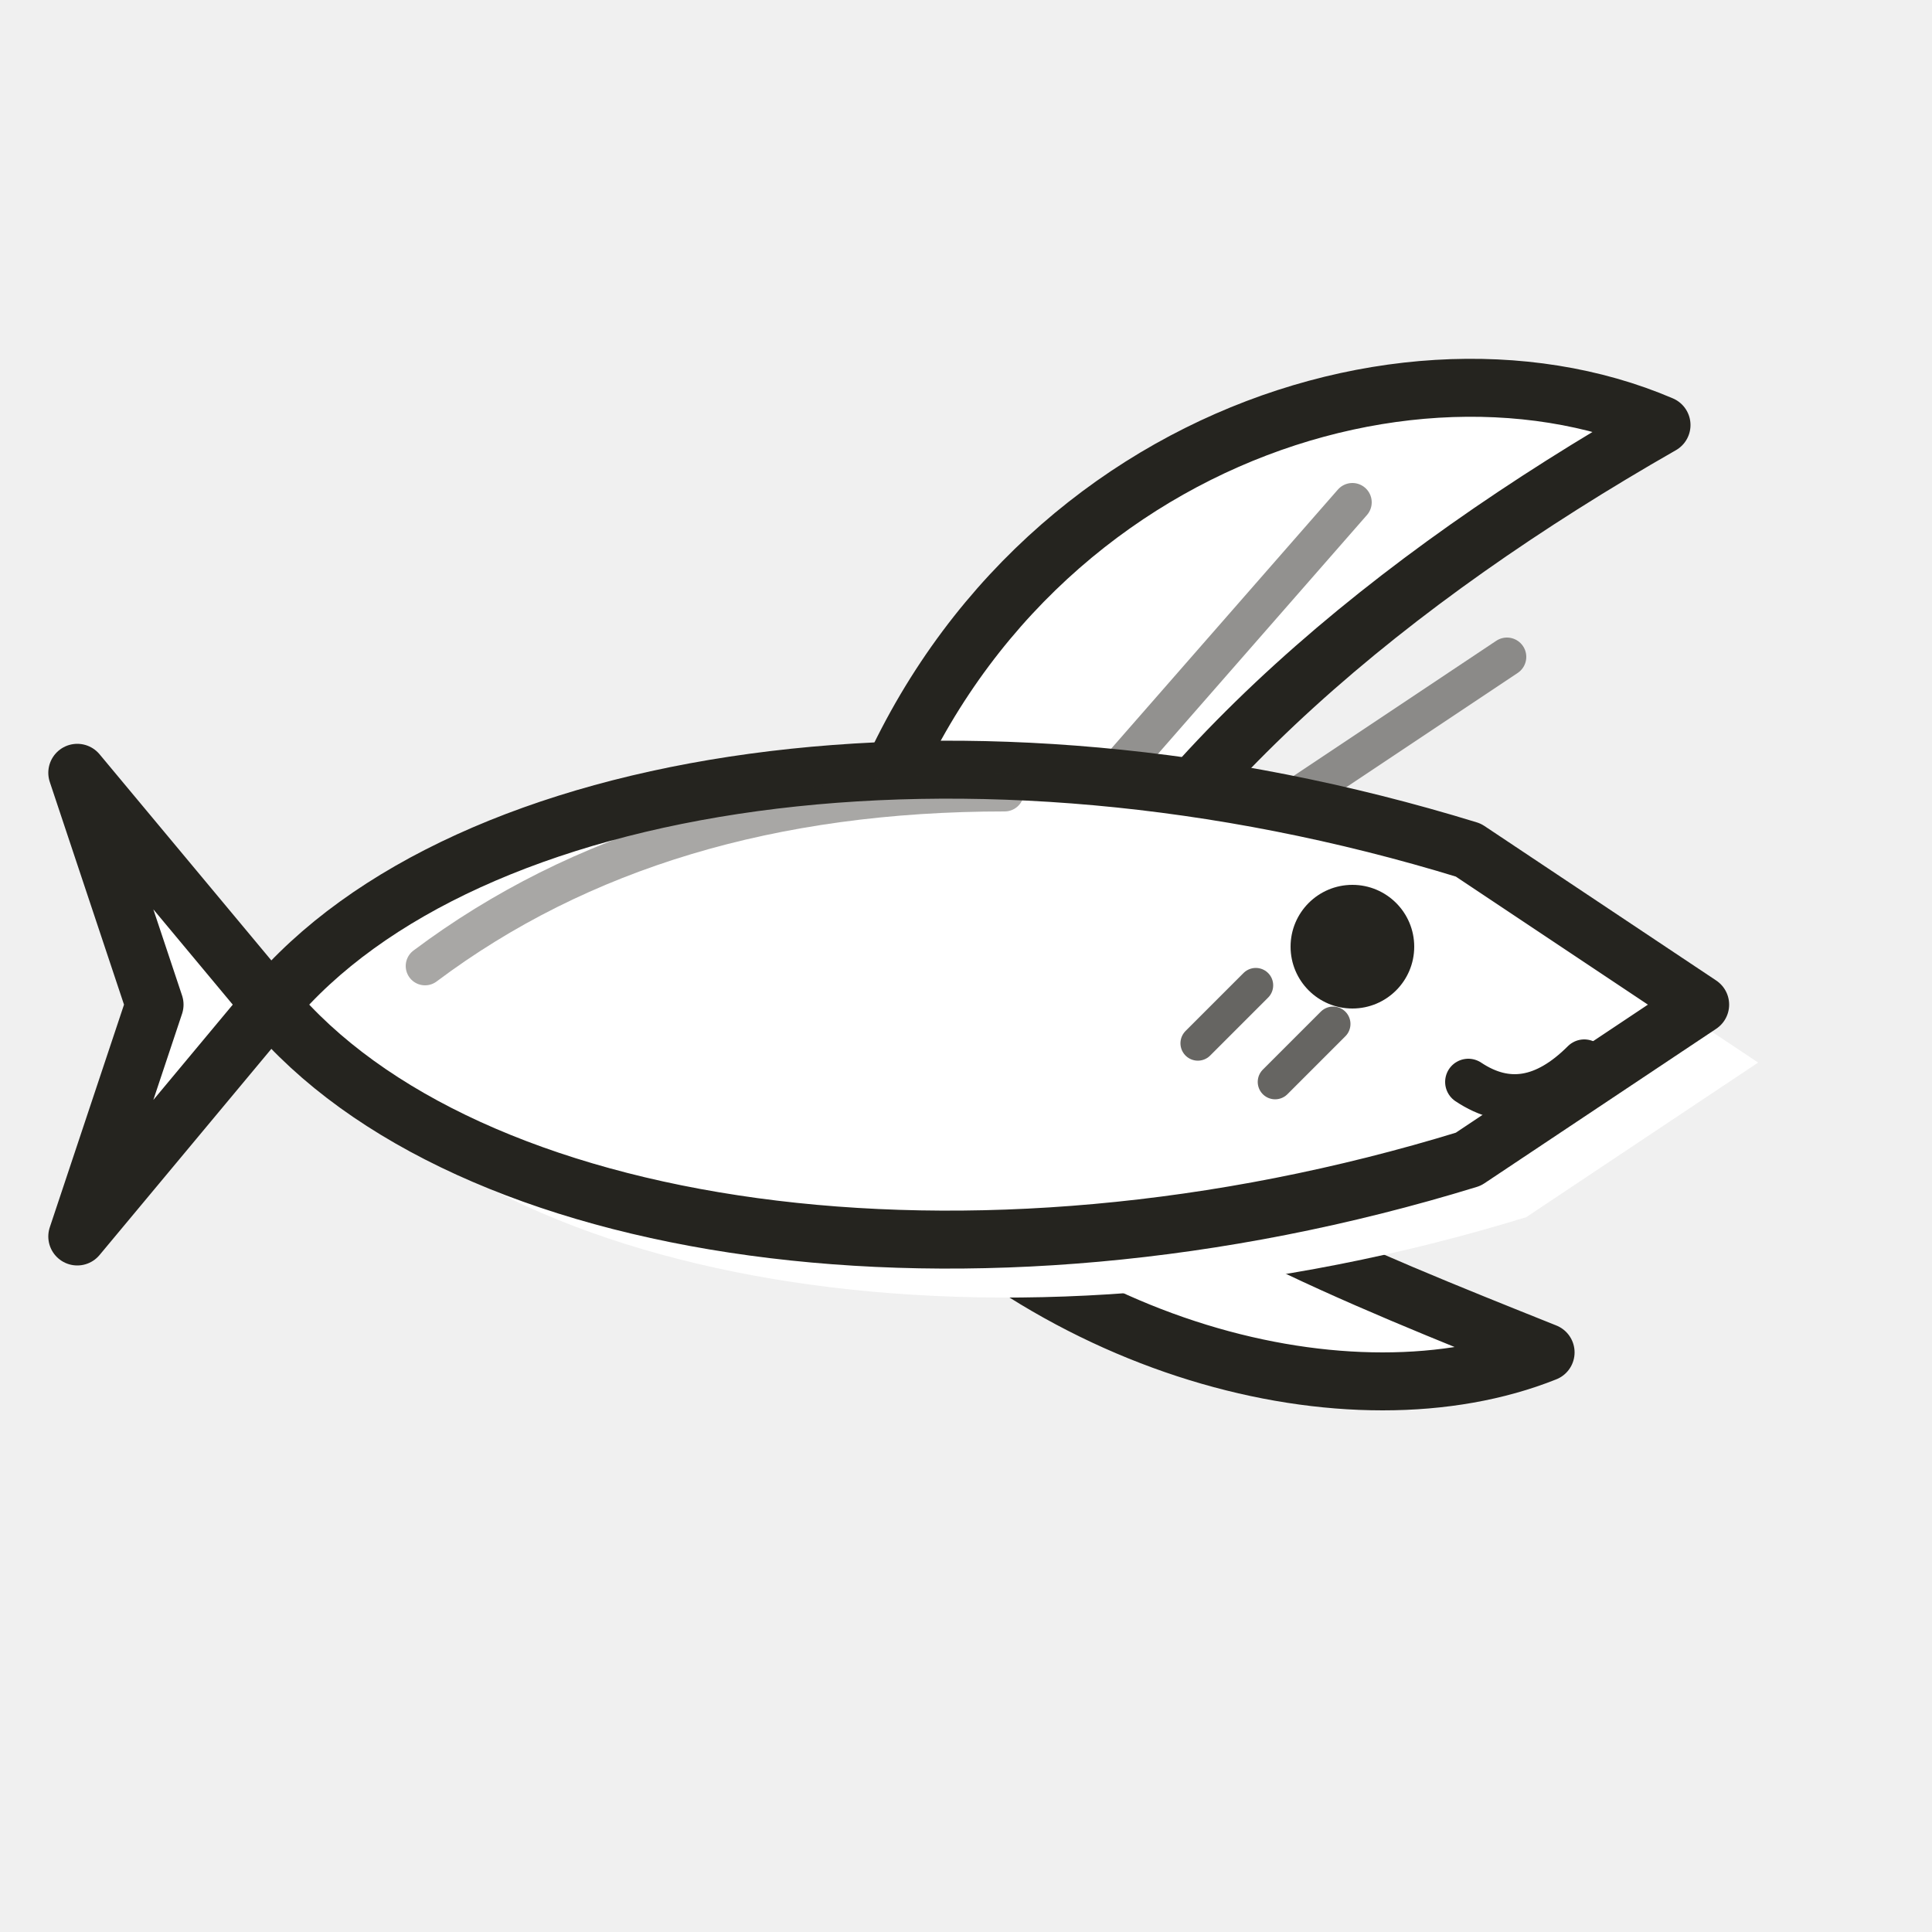
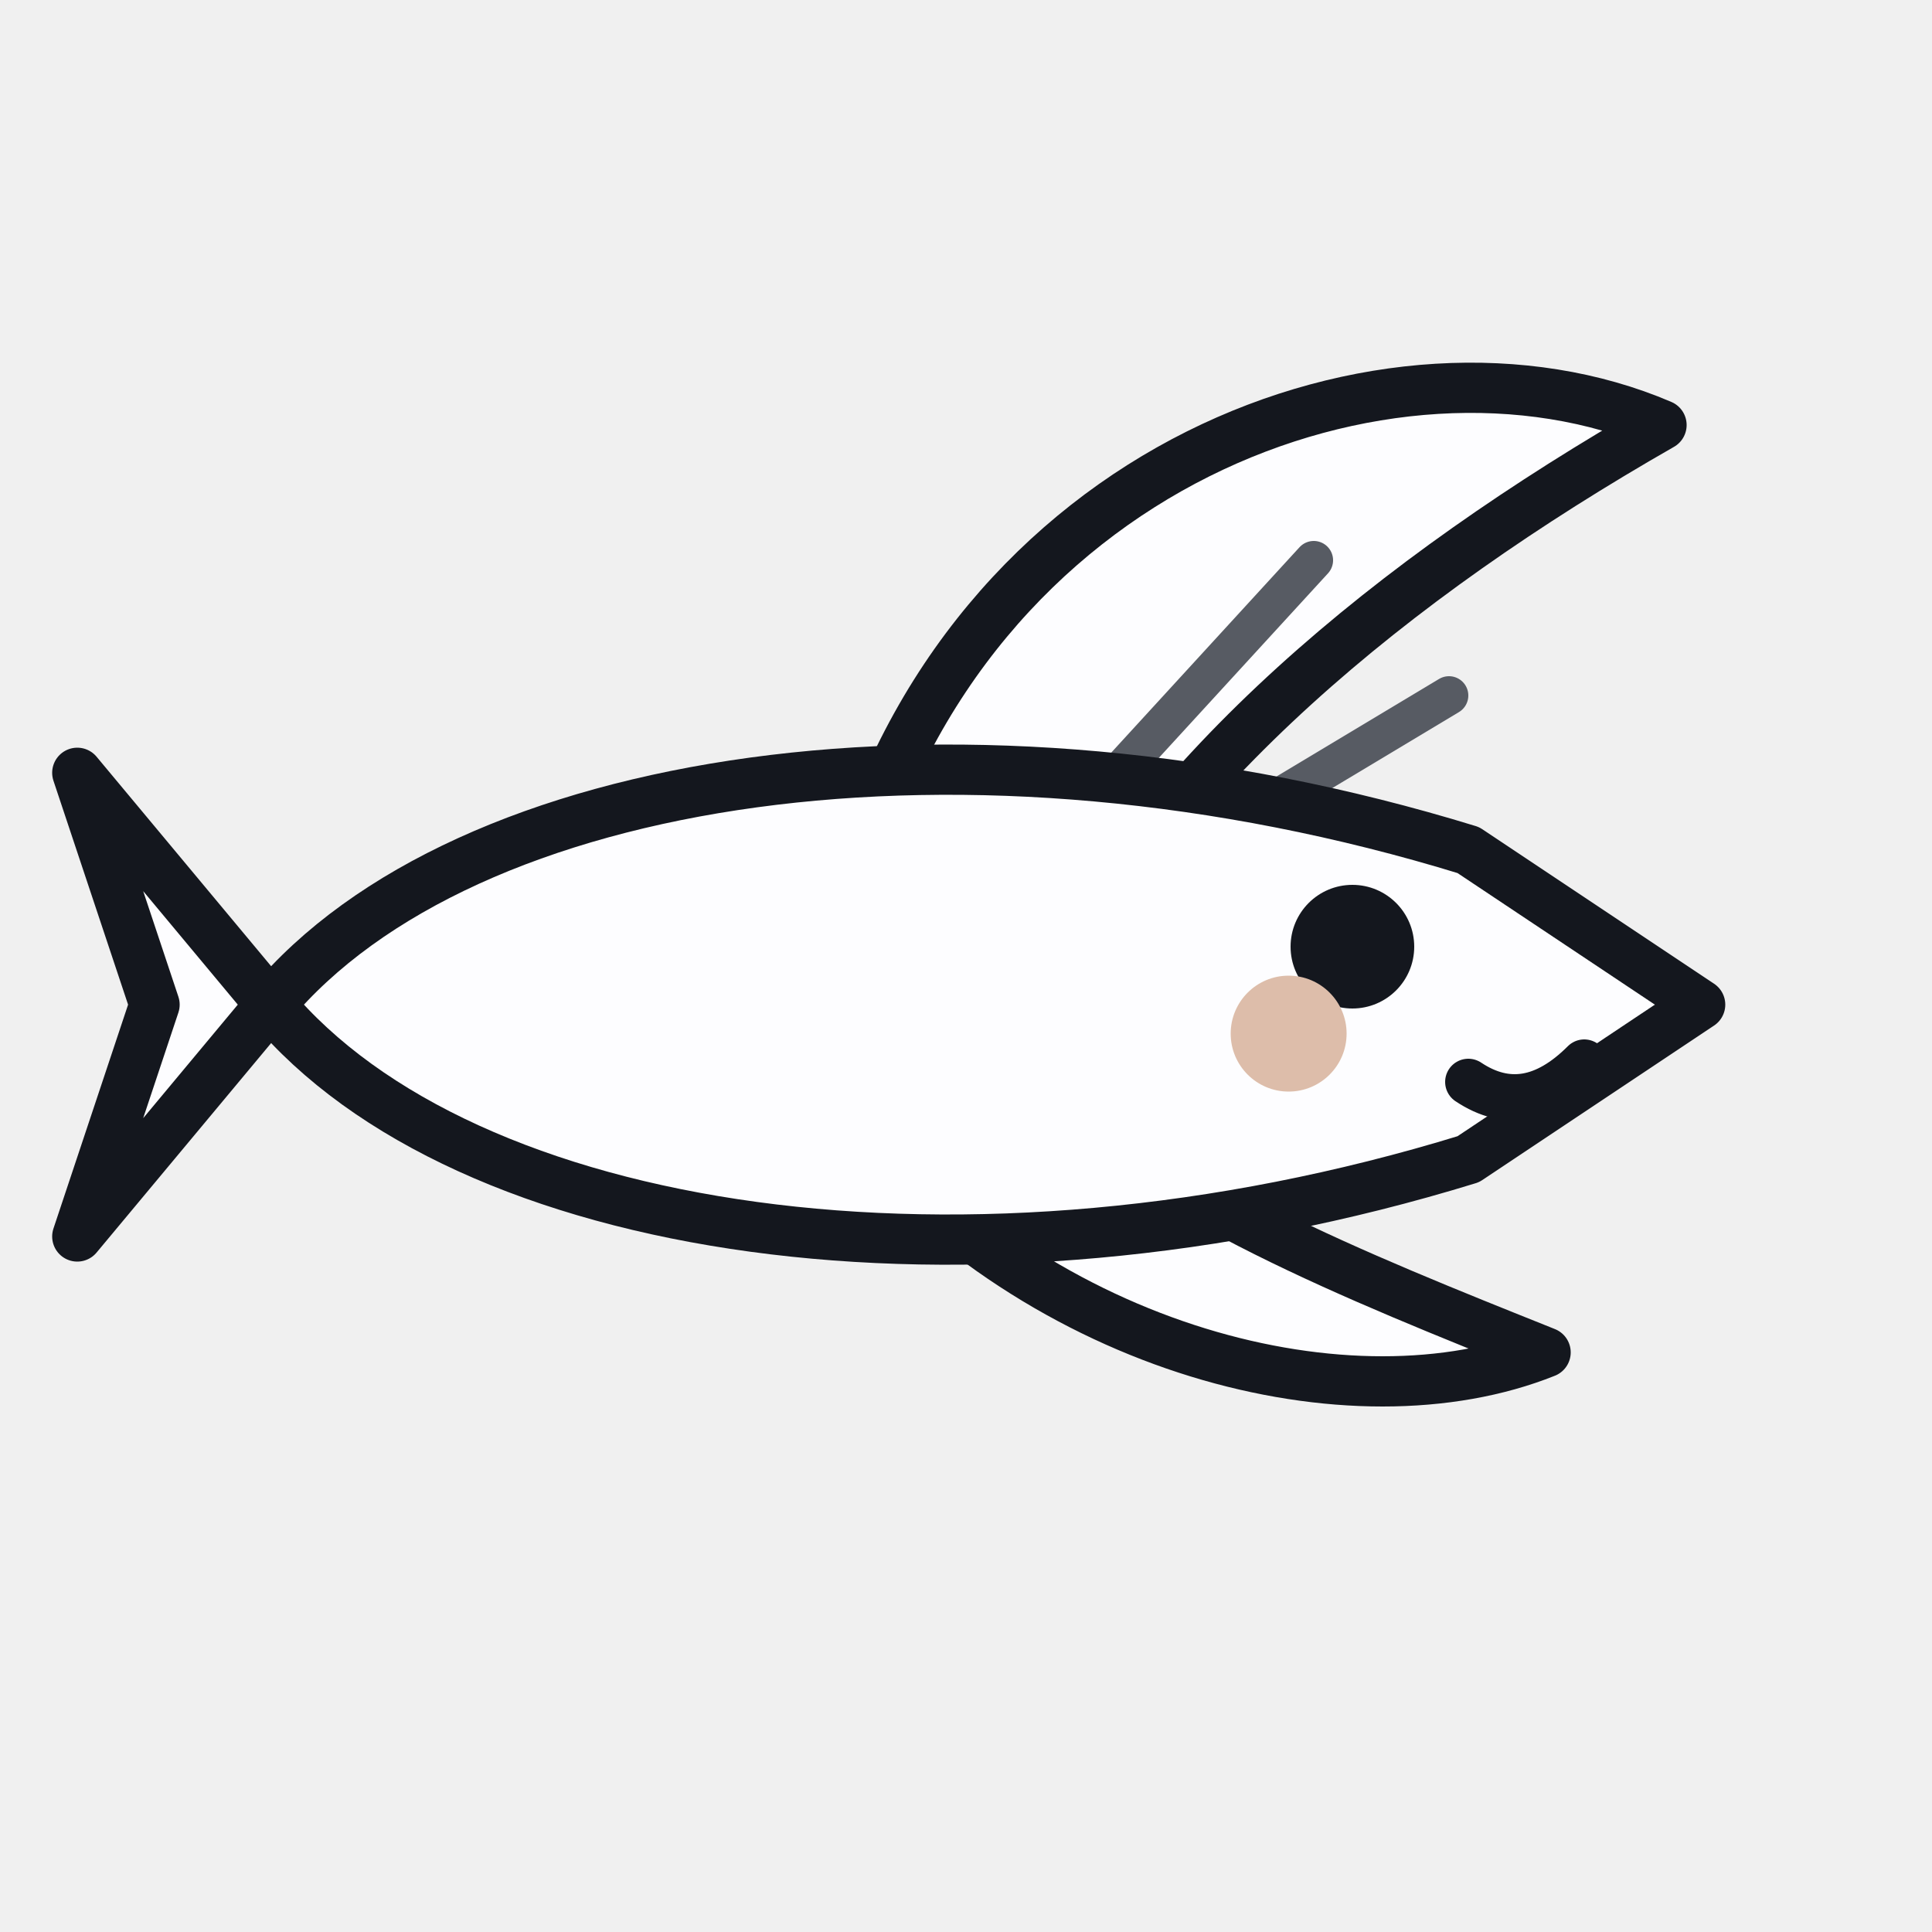
<svg xmlns="http://www.w3.org/2000/svg" viewBox="0 0 100 100">
-   <g stroke="#25241F" stroke-width="3" stroke-linecap="round" stroke-linejoin="round" fill="none">
-     <path d="M44 46 C50 24 72 16 86 22 C72 30 60 40 54 52 Z" fill="#ffffff" stroke="#25241F" />
-     <path d="M56 42 L70 26 M60 46 L78 34" stroke="#25241F" stroke-width="2" opacity="0.5" />
-     <path d="M44 58 C54 70 70 74 80 70 C70 66 60 62 54 56 Z" fill="#ffffff" stroke="#25241F" />
-     <path d="M14 52 L4 40 L8 52 L4 64 Z" fill="#ffffff" stroke="#25241F" />
-     <path transform="translate(3 3)" d="M14 52 C24 40 50 36 76 44 L88 52 L76 60 C50 68 24 64 14 52 Z" fill="#ffffff" stroke="none" />
-     <path d="M14 52 C24 40 50 36 76 44 L88 52 L76 60 C50 68 24 64 14 52 Z" fill="#ffffff" stroke="#25241F" />
-     <path d="M22 50 C30 44 40 41 52 41" opacity="0.4" stroke-width="2" />
-     <circle cx="70" cy="49" r="3.2" fill="#25241F" stroke="none" />
-     <path d="M76 56 q3 2 6 -1" stroke="#25241F" stroke-width="2.4" />
-     <path d="M62 54 l3 -3 M66 56 l3 -3" stroke="#25241F" stroke-width="1.8" opacity="0.7" />
+   <g stroke="#14171e" stroke-width="2.6" stroke-linecap="round" stroke-linejoin="round" fill="none">
+     <path d="M44 46 C50 24 72 16 86 22 C72 30 60 40 54 52 Z" fill="#fdfdff" stroke="#14171e" stroke-width="2.6" />
+     <path d="M57 41 L68 29 M60 45 L75 36" stroke="#575b63" stroke-width="2" />
+     <path d="M44 58 C54 70 70 74 80 70 C70 66 60 62 54 56 Z" fill="#fdfdff" stroke="#14171e" stroke-width="2.6" />
+     <path d="M14 52 L4 40 L8 52 L4 64 Z" fill="#fdfdff" stroke="#14171e" stroke-width="2.6" />
+     <path d="M14 52 C24 40 50 36 76 44 L88 52 L76 60 C50 68 24 64 14 52 Z" fill="#fdfdff" stroke="#14171e" stroke-width="2.6" />
+     <circle cx="70" cy="49" r="3.2" fill="#14171e" stroke="none" />
+     <path d="M76 56 q3 2 6 -1" stroke="#14171e" stroke-width="2.4" />
+     <circle cx="66.7" cy="53.5" r="3" fill="#ddbdaa" stroke="none" />
  </g>
</svg>
